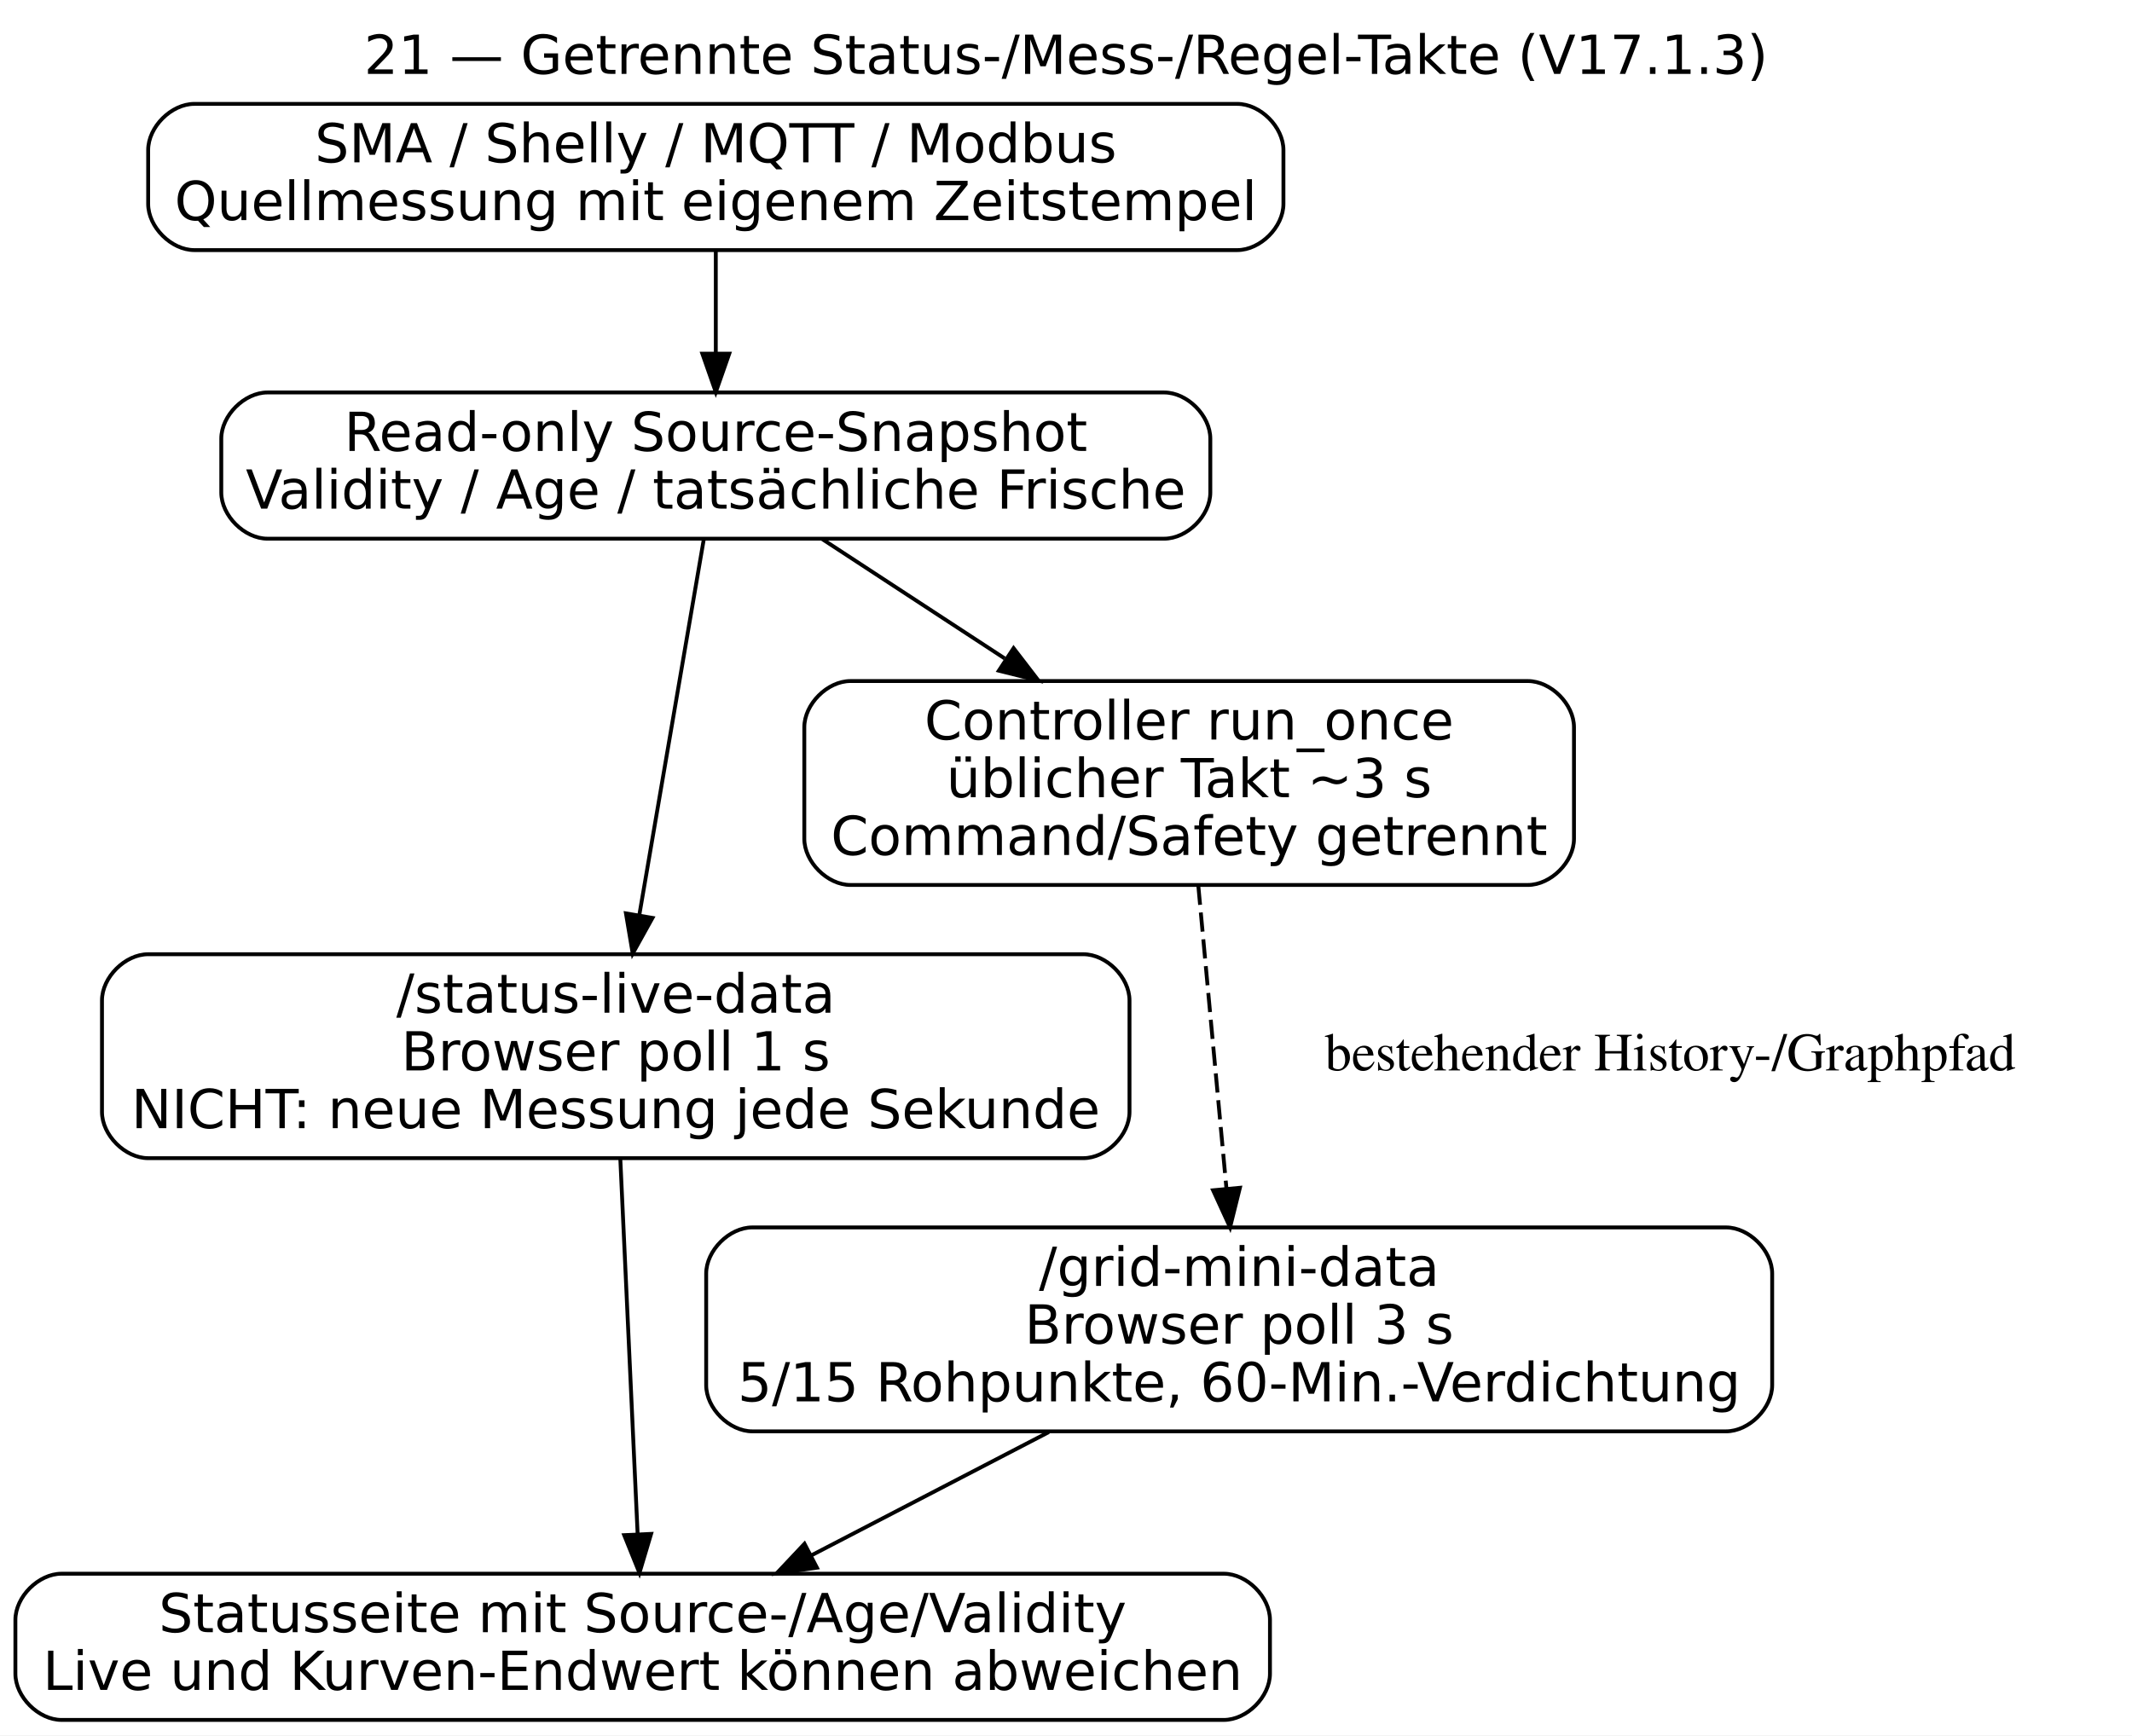
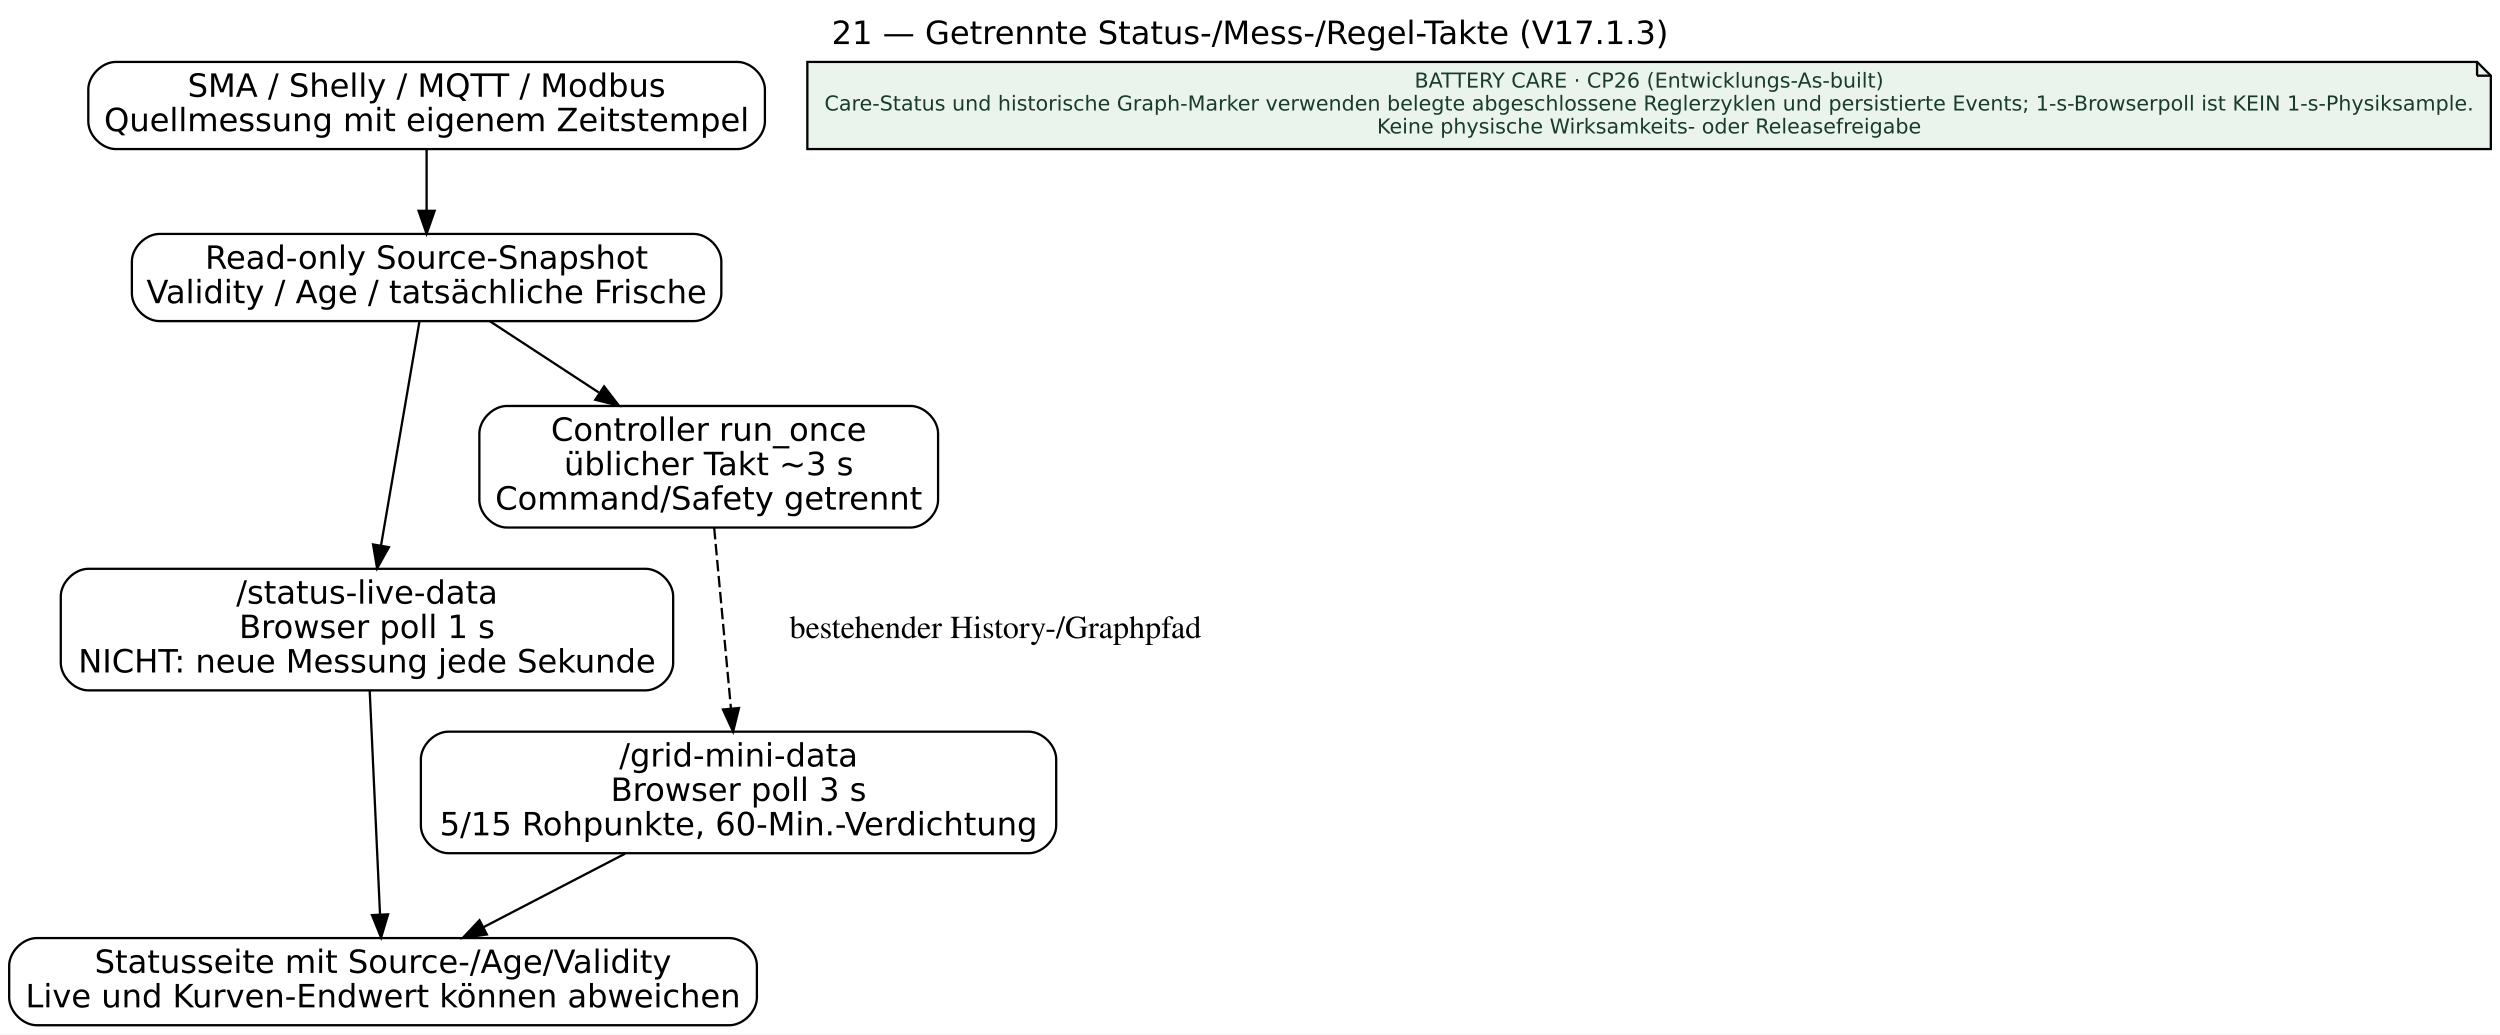
- <svg xmlns="http://www.w3.org/2000/svg" width="554pt" height="451pt" viewBox="0.00 0.00 554.00 451.00">
+ <svg xmlns="http://www.w3.org/2000/svg" width="1090pt" height="451pt" viewBox="0.00 0.00 1090.00 451.00">
  <g id="graph0" class="graph" transform="scale(1 1) rotate(0) translate(4 447)">
-     <polygon fill="white" stroke="transparent" points="-4,4 -4,-447 550,-447 550,4 -4,4" />
-     <text text-anchor="middle" x="273" y="-427.8" font-family="DejaVu Sans" font-size="14.00">21 — Getrennte Status-/Mess-/Regel-Takte (V17.1.3)</text>
+     <polygon fill="white" stroke="transparent" points="-4,4 -4,-447 1086,-447 1086,4 -4,4" />
+     <text text-anchor="middle" x="541" y="-427.8" font-family="DejaVu Sans" font-size="14.00">21 — Getrennte Status-/Mess-/Regel-Takte (V17.1.3)</text>
    <g id="node1" class="node">
      <path fill="white" stroke="black" d="M317.5,-420C317.5,-420 46.5,-420 46.5,-420 40.5,-420 34.5,-414 34.5,-408 34.5,-408 34.5,-394 34.5,-394 34.5,-388 40.5,-382 46.5,-382 46.5,-382 317.5,-382 317.5,-382 323.5,-382 329.5,-388 329.5,-394 329.5,-394 329.5,-408 329.5,-408 329.5,-414 323.5,-420 317.5,-420" />
      <text text-anchor="middle" x="182" y="-404.8" font-family="DejaVu Sans" font-size="14.00">SMA / Shelly / MQTT / Modbus</text>
      <text text-anchor="middle" x="182" y="-389.8" font-family="DejaVu Sans" font-size="14.00">Quellmessung mit eigenem Zeitstempel</text>
    </g>
    <g id="node2" class="node">
      <path fill="white" stroke="black" d="M298.5,-345C298.5,-345 65.5,-345 65.5,-345 59.5,-345 53.5,-339 53.5,-333 53.5,-333 53.5,-319 53.5,-319 53.5,-313 59.5,-307 65.5,-307 65.5,-307 298.5,-307 298.5,-307 304.5,-307 310.5,-313 310.5,-319 310.5,-319 310.5,-333 310.5,-333 310.5,-339 304.5,-345 298.5,-345" />
      <text text-anchor="middle" x="182" y="-329.8" font-family="DejaVu Sans" font-size="14.00">Read-only Source-Snapshot</text>
      <text text-anchor="middle" x="182" y="-314.8" font-family="DejaVu Sans" font-size="14.00">Validity / Age / tatsächliche Frische</text>
    </g>
    <g id="edge1" class="edge">
      <path fill="none" stroke="black" d="M182,-381.96C182,-373.88 182,-364.18 182,-355.18" />
      <polygon fill="black" stroke="black" points="185.5,-355.09 182,-345.09 178.5,-355.09 185.5,-355.09" />
    </g>
    <g id="node3" class="node">
      <path fill="white" stroke="black" d="M277.5,-199C277.5,-199 34.5,-199 34.5,-199 28.5,-199 22.5,-193 22.5,-187 22.5,-187 22.5,-158 22.5,-158 22.5,-152 28.5,-146 34.5,-146 34.5,-146 277.5,-146 277.5,-146 283.5,-146 289.5,-152 289.5,-158 289.5,-158 289.5,-187 289.5,-187 289.5,-193 283.5,-199 277.5,-199" />
      <text text-anchor="middle" x="156" y="-183.8" font-family="DejaVu Sans" font-size="14.00">/status-live-data</text>
      <text text-anchor="middle" x="156" y="-168.8" font-family="DejaVu Sans" font-size="14.00">Browser poll 1 s</text>
      <text text-anchor="middle" x="156" y="-153.8" font-family="DejaVu Sans" font-size="14.00">NICHT: neue Messung jede Sekunde</text>
    </g>
    <g id="edge2" class="edge">
      <path fill="none" stroke="black" d="M178.86,-306.73C174.73,-282.61 167.35,-239.66 162.1,-209.04" />
      <polygon fill="black" stroke="black" points="165.55,-208.44 160.41,-199.18 158.65,-209.62 165.55,-208.44" />
    </g>
    <g id="node4" class="node">
      <path fill="white" stroke="black" d="M393,-270C393,-270 217,-270 217,-270 211,-270 205,-264 205,-258 205,-258 205,-229 205,-229 205,-223 211,-217 217,-217 217,-217 393,-217 393,-217 399,-217 405,-223 405,-229 405,-229 405,-258 405,-258 405,-264 399,-270 393,-270" />
      <text text-anchor="middle" x="305" y="-254.8" font-family="DejaVu Sans" font-size="14.00">Controller run_once</text>
      <text text-anchor="middle" x="305" y="-239.8" font-family="DejaVu Sans" font-size="14.00">üblicher Takt ~3 s</text>
      <text text-anchor="middle" x="305" y="-224.8" font-family="DejaVu Sans" font-size="14.00">Command/Safety getrennt</text>
    </g>
    <g id="edge3" class="edge">
      <path fill="none" stroke="black" d="M209.6,-306.93C223.59,-297.78 240.97,-286.4 257.06,-275.88" />
      <polygon fill="black" stroke="black" points="259.38,-278.54 265.83,-270.14 255.54,-272.69 259.38,-278.54" />
    </g>
    <g id="node6" class="node">
      <path fill="white" stroke="black" d="M314,-38C314,-38 12,-38 12,-38 6,-38 0,-32 0,-26 0,-26 0,-12 0,-12 0,-6 6,0 12,0 12,0 314,0 314,0 320,0 326,-6 326,-12 326,-12 326,-26 326,-26 326,-32 320,-38 314,-38" />
      <text text-anchor="middle" x="163" y="-22.8" font-family="DejaVu Sans" font-size="14.00">Statusseite mit Source-/Age/Validity</text>
      <text text-anchor="middle" x="163" y="-7.8" font-family="DejaVu Sans" font-size="14.00">Live und Kurven-Endwert können abweichen</text>
    </g>
    <g id="edge5" class="edge">
      <path fill="none" stroke="black" d="M157.19,-145.8C158.43,-118.82 160.39,-76.51 161.68,-48.52" />
      <polygon fill="black" stroke="black" points="165.19,-48.35 162.16,-38.2 158.2,-48.02 165.19,-48.35" />
    </g>
    <g id="node5" class="node">
      <path fill="white" stroke="black" d="M444.5,-128C444.5,-128 191.5,-128 191.5,-128 185.5,-128 179.5,-122 179.5,-116 179.5,-116 179.5,-87 179.5,-87 179.5,-81 185.5,-75 191.5,-75 191.5,-75 444.5,-75 444.5,-75 450.5,-75 456.5,-81 456.5,-87 456.5,-87 456.5,-116 456.5,-116 456.5,-122 450.5,-128 444.5,-128" />
      <text text-anchor="middle" x="318" y="-112.8" font-family="DejaVu Sans" font-size="14.00">/grid-mini-data</text>
      <text text-anchor="middle" x="318" y="-97.8" font-family="DejaVu Sans" font-size="14.00">Browser poll 3 s</text>
      <text text-anchor="middle" x="318" y="-82.8" font-family="DejaVu Sans" font-size="14.00">5/15 Rohpunkte, 60-Min.-Verdichtung</text>
    </g>
    <g id="edge4" class="edge">
      <path fill="none" stroke="black" stroke-dasharray="5,2" d="M307.38,-216.82C309.44,-194.72 312.42,-162.6 314.7,-138.03" />
      <polygon fill="black" stroke="black" points="318.19,-138.3 315.63,-128.02 311.22,-137.65 318.19,-138.3" />
      <text text-anchor="middle" x="430" y="-168.8" font-family="Times,serif" font-size="14.00">bestehender History-/Graphpfad</text>
    </g>
    <g id="edge6" class="edge">
      <path fill="none" stroke="black" d="M268.53,-74.81C248.73,-64.53 226.12,-52.78 206.91,-42.81" />
      <polygon fill="black" stroke="black" points="208.28,-39.57 197.79,-38.07 205.05,-45.78 208.28,-39.57" />
    </g>
+     <g id="node7" class="node">
+       <polygon fill="#eaf4ec" stroke="black" points="1076,-420 348,-420 348,-382 1082,-382 1082,-414 1076,-420" />
+       <polyline fill="none" stroke="black" points="1076,-420 1076,-414 " />
+       <polyline fill="none" stroke="black" points="1082,-414 1076,-414 " />
+       <text text-anchor="middle" x="715" y="-408.8" font-family="DejaVu Sans" font-size="9.00" fill="#193b2d">BATTERY CARE · CP26 (Entwicklungs-As-built)</text>
+       <text text-anchor="middle" x="715" y="-398.8" font-family="DejaVu Sans" font-size="9.00" fill="#193b2d">Care-Status und historische Graph-Marker verwenden belegte abgeschlossene Reglerzyklen und persistierte Events; 1-s-Browserpoll ist KEIN 1-s-Physiksample.</text>
+       <text text-anchor="middle" x="715" y="-388.8" font-family="DejaVu Sans" font-size="9.00" fill="#193b2d">Keine physische Wirksamkeits- oder Releasefreigabe</text>
+     </g>
  </g>
</svg>
